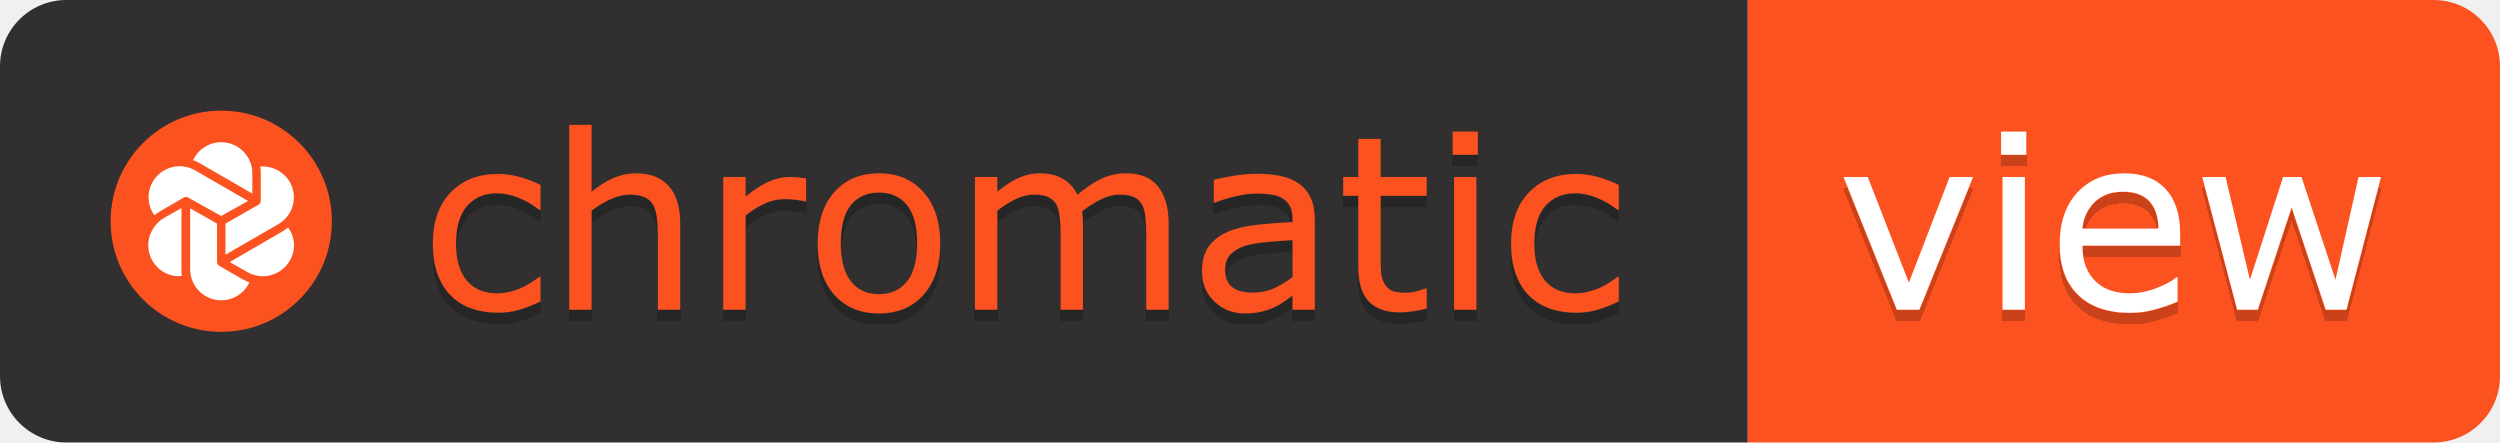
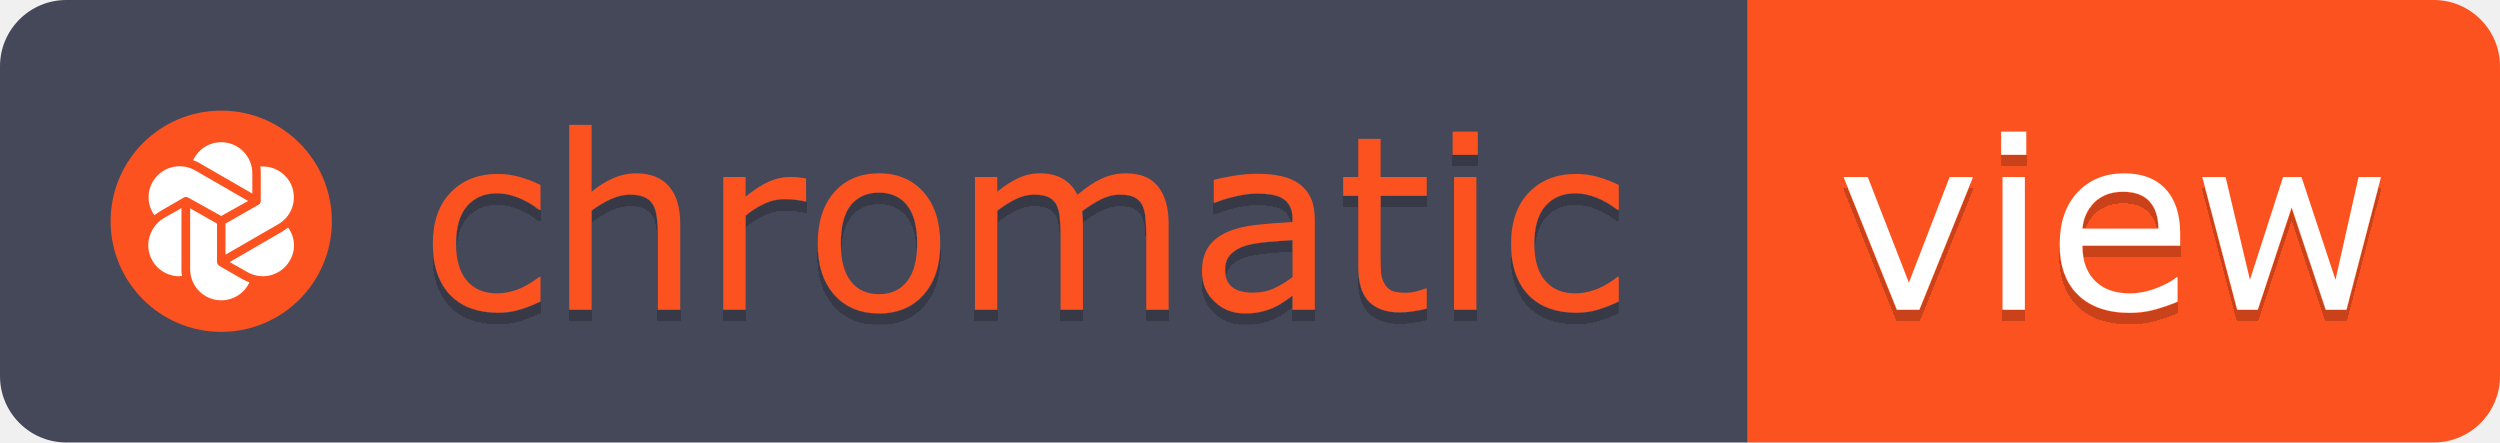
<svg xmlns="http://www.w3.org/2000/svg" width="113" height="20" viewBox="0 0 113 20" fill="none">
-   <path d="M0 3C0 1.343 1.343 0 3 0H79V20H3C1.343 20 0 18.657 0 17V3Z" fill="#312F2F" />
+   <path d="M0 3C0 1.343 1.343 0 3 0H79V20H3C1.343 20 0 18.657 0 17V3Z" fill="#454858" />
  <path d="M113 3C113 1.343 111.657 0 110 0H79V20H110C111.657 20 113 18.657 113 17V3Z" fill="#FC521F" />
  <g filter="url(#filter0_d_94_913)">
    <path d="M89.182 8L86.754 14H85.739L83.328 8H84.423L86.282 12.775L88.124 8H89.182ZM91.588 6.996H90.45V5.949H91.588V6.996ZM91.524 14H90.514V8H91.524V14ZM98.544 11.105H94.124C94.124 11.474 94.179 11.796 94.29 12.072C94.401 12.344 94.553 12.568 94.747 12.743C94.933 12.915 95.153 13.044 95.407 13.13C95.665 13.216 95.948 13.259 96.256 13.259C96.664 13.259 97.074 13.178 97.486 13.017C97.901 12.852 98.197 12.691 98.372 12.534H98.426V13.635C98.086 13.778 97.738 13.898 97.384 13.995C97.029 14.091 96.657 14.14 96.267 14.14C95.271 14.14 94.494 13.871 93.936 13.334C93.377 12.793 93.098 12.027 93.098 11.035C93.098 10.054 93.364 9.275 93.898 8.699C94.435 8.122 95.141 7.834 96.014 7.834C96.823 7.834 97.447 8.07 97.883 8.543C98.324 9.016 98.544 9.687 98.544 10.557V11.105ZM97.561 10.332C97.558 9.802 97.423 9.392 97.158 9.102C96.897 8.812 96.498 8.666 95.96 8.666C95.42 8.666 94.988 8.826 94.666 9.145C94.347 9.463 94.166 9.859 94.124 10.332H97.561ZM107.621 8L106.058 14H105.124L103.582 9.375L102.051 14H101.122L99.543 8H100.596L101.697 12.646L103.195 8H104.028L105.564 12.646L106.606 8H107.621Z" fill="white" />
  </g>
  <g filter="url(#filter1_d_94_913)">
    <path d="M24.43 13.624C24.094 13.785 23.773 13.911 23.469 14C23.168 14.089 22.848 14.134 22.507 14.134C22.074 14.134 21.677 14.072 21.315 13.946C20.953 13.817 20.644 13.624 20.386 13.366C20.124 13.108 19.922 12.783 19.779 12.389C19.636 11.995 19.564 11.535 19.564 11.008C19.564 10.027 19.832 9.257 20.37 8.699C20.91 8.14 21.623 7.861 22.507 7.861C22.851 7.861 23.188 7.909 23.517 8.006C23.85 8.103 24.154 8.221 24.43 8.36V9.483H24.377C24.069 9.243 23.75 9.059 23.42 8.93C23.095 8.801 22.776 8.736 22.464 8.736C21.891 8.736 21.439 8.93 21.105 9.316C20.776 9.7 20.611 10.264 20.611 11.008C20.611 11.732 20.773 12.288 21.095 12.679C21.421 13.065 21.877 13.259 22.464 13.259C22.669 13.259 22.876 13.232 23.087 13.178C23.299 13.124 23.488 13.055 23.657 12.969C23.803 12.894 23.941 12.815 24.07 12.732C24.199 12.646 24.301 12.573 24.377 12.512H24.43V13.624ZM30.747 14H29.737V10.584C29.737 10.308 29.721 10.05 29.689 9.811C29.656 9.567 29.597 9.377 29.511 9.241C29.422 9.091 29.293 8.98 29.125 8.908C28.956 8.833 28.738 8.795 28.469 8.795C28.194 8.795 27.905 8.863 27.605 9C27.304 9.136 27.015 9.309 26.74 9.521V14H25.73V5.643H26.74V8.666C27.055 8.405 27.381 8.201 27.717 8.054C28.054 7.907 28.399 7.834 28.754 7.834C29.402 7.834 29.896 8.029 30.236 8.419C30.576 8.81 30.747 9.372 30.747 10.106V14ZM36.435 9.102H36.381C36.23 9.066 36.084 9.041 35.94 9.026C35.801 9.008 35.634 9 35.441 9C35.129 9 34.829 9.069 34.539 9.209C34.248 9.345 33.969 9.522 33.701 9.741V14H32.691V8H33.701V8.887C34.102 8.564 34.454 8.337 34.759 8.205C35.067 8.069 35.38 8 35.699 8C35.874 8 36.001 8.006 36.08 8.017C36.159 8.024 36.277 8.04 36.435 8.065V9.102ZM42.498 11.003C42.498 11.98 42.248 12.752 41.747 13.318C41.245 13.884 40.574 14.166 39.732 14.166C38.884 14.166 38.209 13.884 37.708 13.318C37.21 12.752 36.961 11.98 36.961 11.003C36.961 10.025 37.21 9.254 37.708 8.688C38.209 8.119 38.884 7.834 39.732 7.834C40.574 7.834 41.245 8.119 41.747 8.688C42.248 9.254 42.498 10.025 42.498 11.003ZM41.456 11.003C41.456 10.226 41.304 9.649 41 9.273C40.696 8.894 40.273 8.704 39.732 8.704C39.185 8.704 38.758 8.894 38.454 9.273C38.153 9.649 38.003 10.226 38.003 11.003C38.003 11.755 38.155 12.326 38.459 12.716C38.764 13.103 39.188 13.296 39.732 13.296C40.27 13.296 40.69 13.105 40.995 12.722C41.303 12.335 41.456 11.762 41.456 11.003ZM52.822 14H51.812V10.584C51.812 10.326 51.8 10.077 51.774 9.837C51.753 9.597 51.705 9.406 51.629 9.263C51.547 9.109 51.429 8.992 51.275 8.914C51.121 8.835 50.899 8.795 50.609 8.795C50.326 8.795 50.043 8.867 49.76 9.01C49.477 9.15 49.194 9.329 48.912 9.547C48.922 9.63 48.931 9.726 48.938 9.837C48.946 9.945 48.949 10.052 48.949 10.16V14H47.94V10.584C47.94 10.319 47.927 10.068 47.902 9.832C47.88 9.592 47.832 9.401 47.757 9.257C47.675 9.103 47.556 8.989 47.402 8.914C47.248 8.835 47.026 8.795 46.736 8.795C46.461 8.795 46.183 8.863 45.904 9C45.628 9.136 45.352 9.309 45.077 9.521V14H44.067V8H45.077V8.666C45.392 8.405 45.705 8.201 46.017 8.054C46.332 7.907 46.666 7.834 47.021 7.834C47.429 7.834 47.775 7.92 48.058 8.092C48.344 8.264 48.557 8.502 48.697 8.806C49.105 8.462 49.477 8.215 49.814 8.065C50.151 7.911 50.51 7.834 50.894 7.834C51.552 7.834 52.038 8.035 52.349 8.436C52.664 8.833 52.822 9.39 52.822 10.106V14ZM59.428 14H58.424V13.361C58.334 13.422 58.213 13.508 58.059 13.619C57.908 13.726 57.761 13.812 57.618 13.877C57.45 13.959 57.257 14.027 57.038 14.081C56.82 14.138 56.564 14.166 56.27 14.166C55.729 14.166 55.271 13.988 54.895 13.629C54.519 13.271 54.331 12.815 54.331 12.26C54.331 11.805 54.428 11.438 54.621 11.159C54.818 10.876 55.097 10.654 55.459 10.493C55.824 10.332 56.263 10.222 56.775 10.165C57.287 10.108 57.837 10.065 58.424 10.036V9.88C58.424 9.651 58.383 9.461 58.3 9.311C58.221 9.161 58.107 9.042 57.956 8.957C57.813 8.874 57.641 8.819 57.441 8.79C57.24 8.761 57.031 8.747 56.812 8.747C56.547 8.747 56.252 8.783 55.926 8.854C55.6 8.923 55.264 9.023 54.916 9.155H54.863V8.129C55.06 8.076 55.344 8.017 55.717 7.952C56.089 7.888 56.456 7.855 56.818 7.855C57.24 7.855 57.607 7.891 57.919 7.963C58.234 8.031 58.506 8.149 58.735 8.317C58.961 8.482 59.133 8.695 59.251 8.957C59.369 9.218 59.428 9.542 59.428 9.929V14ZM58.424 12.523V10.852C58.116 10.87 57.752 10.897 57.334 10.933C56.918 10.969 56.589 11.021 56.345 11.089C56.055 11.171 55.821 11.3 55.642 11.476C55.463 11.648 55.373 11.886 55.373 12.19C55.373 12.534 55.477 12.793 55.685 12.969C55.892 13.141 56.209 13.227 56.635 13.227C56.99 13.227 57.314 13.159 57.607 13.023C57.901 12.883 58.173 12.716 58.424 12.523ZM64.488 13.946C64.298 13.996 64.09 14.038 63.865 14.07C63.643 14.102 63.444 14.118 63.269 14.118C62.656 14.118 62.191 13.954 61.872 13.624C61.553 13.295 61.394 12.766 61.394 12.04V8.849H60.712V8H61.394V6.276H62.404V8H64.488V8.849H62.404V11.583C62.404 11.898 62.411 12.145 62.425 12.324C62.44 12.5 62.49 12.664 62.576 12.818C62.654 12.962 62.762 13.067 62.898 13.135C63.038 13.2 63.249 13.232 63.532 13.232C63.697 13.232 63.868 13.209 64.047 13.162C64.226 13.112 64.355 13.071 64.434 13.039H64.488V13.946ZM66.797 6.996H65.659V5.949H66.797V6.996ZM66.733 14H65.723V8H66.733V14ZM73.168 13.624C72.831 13.785 72.51 13.911 72.206 14C71.905 14.089 71.585 14.134 71.245 14.134C70.811 14.134 70.414 14.072 70.052 13.946C69.691 13.817 69.381 13.624 69.123 13.366C68.862 13.108 68.659 12.783 68.516 12.389C68.373 11.995 68.301 11.535 68.301 11.008C68.301 10.027 68.57 9.257 69.107 8.699C69.648 8.14 70.36 7.861 71.245 7.861C71.588 7.861 71.925 7.909 72.254 8.006C72.587 8.103 72.892 8.221 73.168 8.36V9.483H73.114C72.806 9.243 72.487 9.059 72.158 8.93C71.832 8.801 71.513 8.736 71.202 8.736C70.629 8.736 70.176 8.93 69.843 9.316C69.513 9.7 69.349 10.264 69.349 11.008C69.349 11.732 69.51 12.288 69.832 12.679C70.158 13.065 70.614 13.259 71.202 13.259C71.406 13.259 71.613 13.232 71.825 13.178C72.036 13.124 72.226 13.055 72.394 12.969C72.541 12.894 72.679 12.815 72.808 12.732C72.936 12.646 73.039 12.573 73.114 12.512H73.168V13.624Z" fill="#FC521F" />
  </g>
  <path d="M10 15C12.761 15 15 12.761 15 10C15 7.239 12.761 5 10 5C7.239 5 5 7.239 5 10C5 12.761 7.239 15 10 15Z" fill="#FC521F" />
  <path fill-rule="evenodd" clip-rule="evenodd" d="M11.179 12.297L10.381 11.845L12.762 10.464L13.024 10.286C13.345 10.726 13.381 11.309 13.095 11.786C12.909 12.107 12.602 12.342 12.243 12.438C11.883 12.534 11.501 12.483 11.179 12.297V12.297ZM10.988 12.631C11.072 12.678 11.167 12.726 11.274 12.762C11.139 13.052 10.909 13.288 10.622 13.429C10.335 13.571 10.008 13.61 9.695 13.541C9.383 13.471 9.103 13.297 8.903 13.047C8.703 12.797 8.595 12.487 8.595 12.167V9.417L9.81 10.107V11.845C9.81 11.905 9.845 11.964 9.905 12.012L10.976 12.631H10.988ZM8.131 12.488C7.913 12.492 7.697 12.445 7.5 12.351C7.303 12.257 7.131 12.118 6.997 11.946C6.863 11.774 6.771 11.573 6.728 11.36C6.685 11.146 6.693 10.925 6.75 10.714C6.857 10.357 7.083 10.047 7.405 9.857L8.202 9.405V12.155C8.202 12.262 8.202 12.369 8.226 12.476H8.107L8.131 12.488ZM11.214 9.083L10 9.762L8.5 8.928C8.471 8.912 8.438 8.903 8.405 8.903C8.371 8.903 8.339 8.912 8.31 8.928L7.238 9.548L6.976 9.726C6.82 9.508 6.73 9.249 6.717 8.981C6.705 8.712 6.77 8.446 6.905 8.214C7.092 7.893 7.398 7.658 7.757 7.562C8.117 7.466 8.499 7.517 8.822 7.702L11.214 9.083V9.083ZM10 6.428C10.774 6.428 11.405 7.059 11.405 7.833V8.75L9.012 7.369C8.921 7.317 8.825 7.273 8.726 7.238C8.964 6.75 9.441 6.428 10 6.428V6.428ZM13.095 8.214C13.281 8.536 13.332 8.919 13.236 9.278C13.14 9.638 12.905 9.944 12.583 10.131L10.191 11.512V10.107L11.691 9.25C11.75 9.214 11.786 9.143 11.786 9.083V7.833C11.786 7.726 11.786 7.619 11.762 7.524H11.881C12.381 7.524 12.833 7.786 13.095 8.214Z" fill="white" />
  <defs>
    <filter id="filter0_d_94_913" x="83.328" y="5.949" width="24.294" height="8.691" filterUnits="userSpaceOnUse" color-interpolation-filters="sRGB">
      <feFlood flood-opacity="0" result="BackgroundImageFix" />
      <feColorMatrix in="SourceAlpha" type="matrix" values="0 0 0 0 0 0 0 0 0 0 0 0 0 0 0 0 0 0 127 0" result="hardAlpha" />
      <feOffset dy="0.5" />
      <feComposite in2="hardAlpha" operator="out" />
      <feColorMatrix type="matrix" values="0 0 0 0 0 0 0 0 0 0 0 0 0 0 0 0 0 0 0.2 0" />
      <feBlend mode="normal" in2="BackgroundImageFix" result="effect1_dropShadow_94_913" />
      <feBlend mode="normal" in="SourceGraphic" in2="effect1_dropShadow_94_913" result="shape" />
    </filter>
    <filter id="filter1_d_94_913" x="19.564" y="5.643" width="53.603" height="9.024" filterUnits="userSpaceOnUse" color-interpolation-filters="sRGB">
      <feFlood flood-opacity="0" result="BackgroundImageFix" />
      <feColorMatrix in="SourceAlpha" type="matrix" values="0 0 0 0 0 0 0 0 0 0 0 0 0 0 0 0 0 0 127 0" result="hardAlpha" />
      <feOffset dy="0.5" />
      <feComposite in2="hardAlpha" operator="out" />
      <feColorMatrix type="matrix" values="0 0 0 0 0 0 0 0 0 0 0 0 0 0 0 0 0 0 0.2 0" />
      <feBlend mode="normal" in2="BackgroundImageFix" result="effect1_dropShadow_94_913" />
      <feBlend mode="normal" in="SourceGraphic" in2="effect1_dropShadow_94_913" result="shape" />
    </filter>
  </defs>
</svg>
